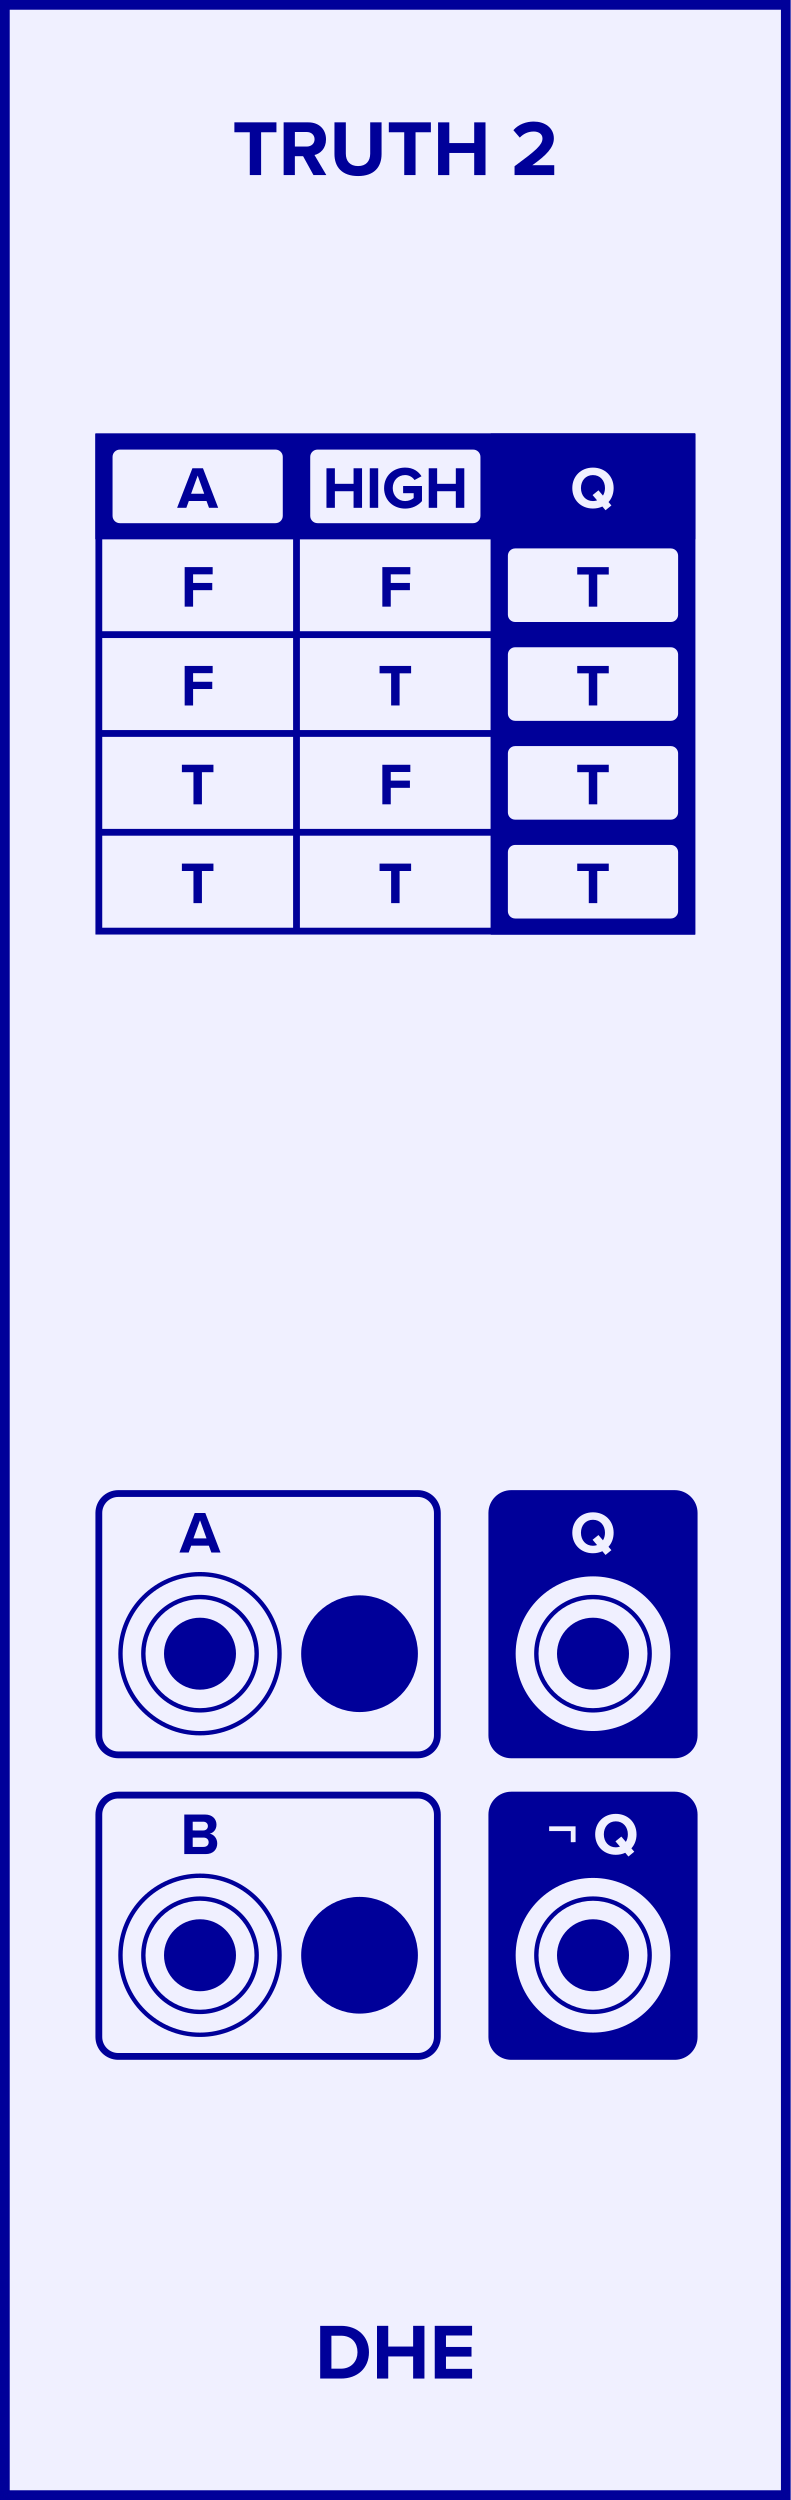
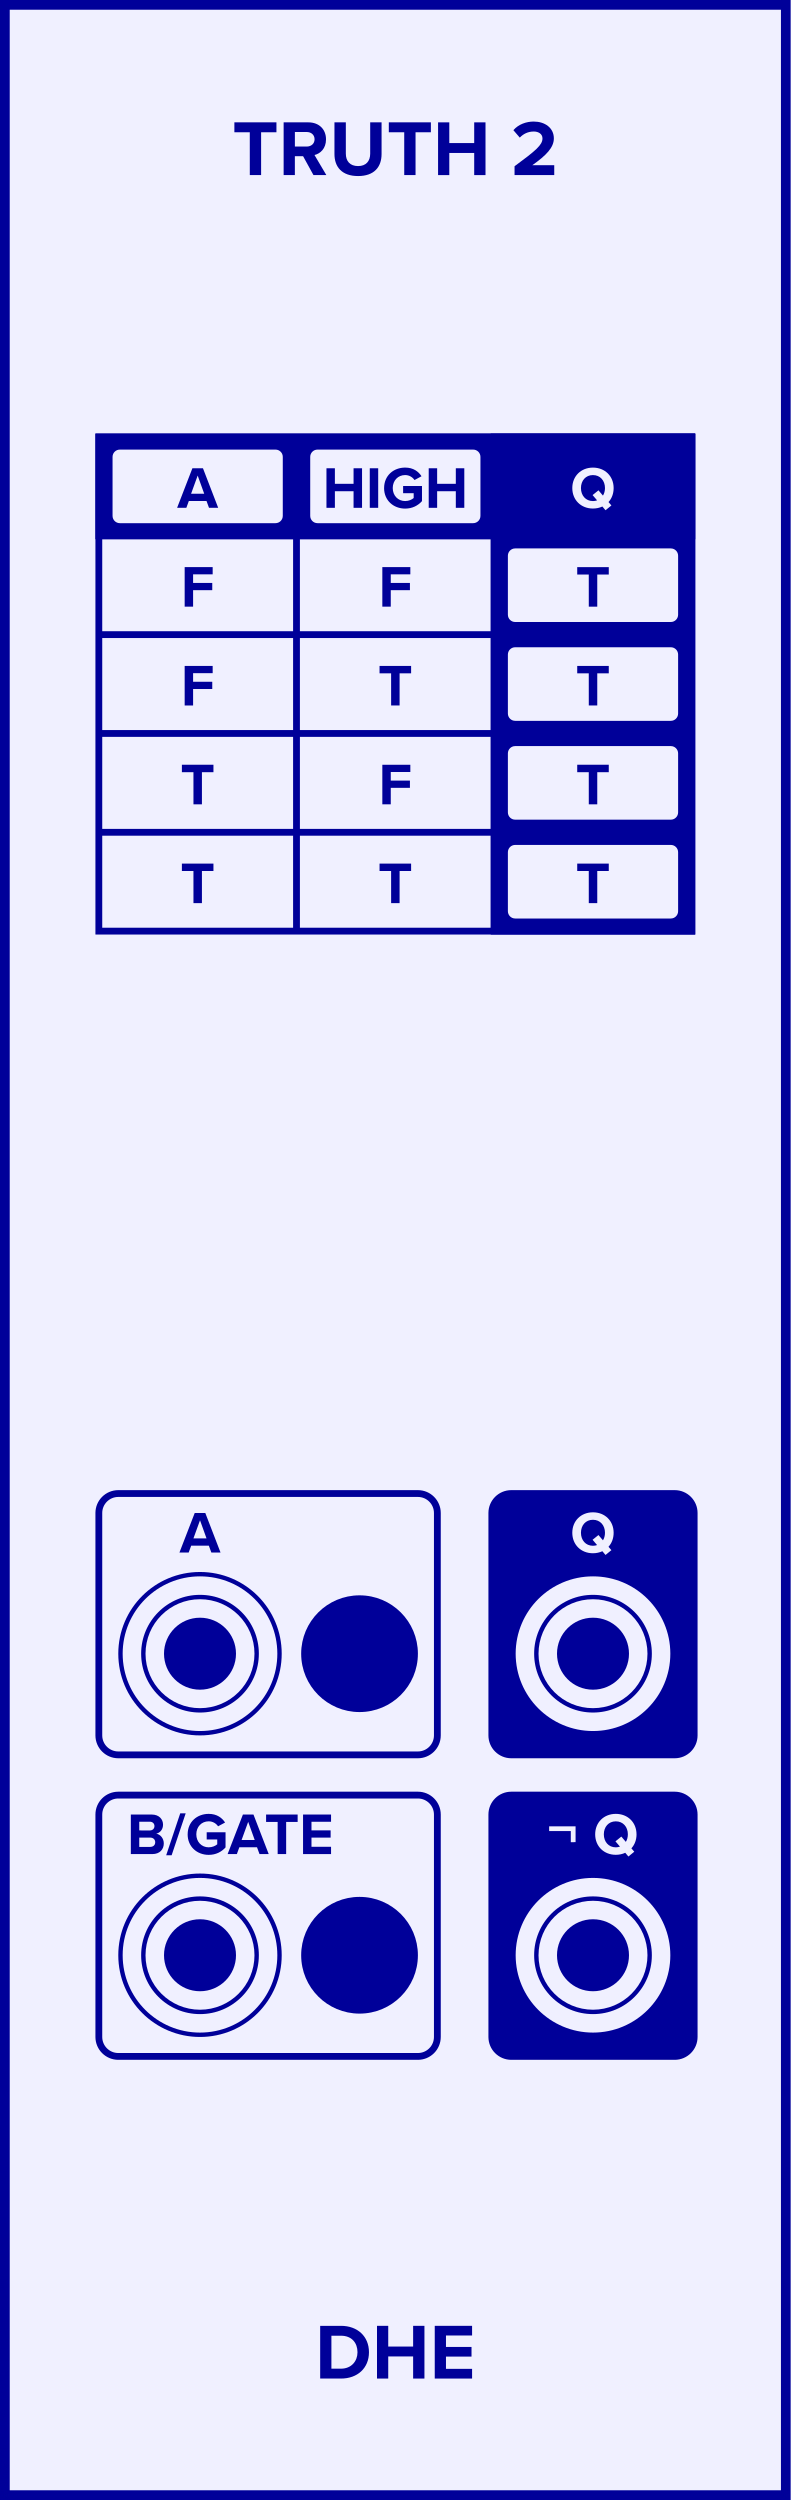
<svg xmlns="http://www.w3.org/2000/svg" version="1.1" width="40.640mm" height="128.500mm" viewBox="0 0 40.640 128.500" id="svg172">
  <defs id="defs176" />
  <g id="faceplate">
    <rect x="0.250" y="0.250" width="40.140" height="128.000" fill="#f0f0ff" stroke="#000099" stroke-width="0.500" rx="0.000" ry="0.000" id="rect2" />
    <g transform="translate(20.320,9.000)" id="g6">
      <g aria-label="TRUTH 2" id="text4" style="font-weight:bold;font-size:4.064px;font-family:'Proxima Nova';dominant-baseline:alphabetic;text-anchor:middle;fill:#000099">
        <path d="m -7.48,0 h 0.581 v -2.203 h 0.788 v -0.508 h -2.162 v 0.508 h 0.792 z" style="font-weight:bold;font-size:4.064px;font-family:'Proxima Nova';dominant-baseline:alphabetic;text-anchor:middle;fill:#000099" id="path180" />
        <path d="m -4.208,0 h 0.662 l -0.61,-1.032 c 0.293,-0.069 0.593,-0.325 0.593,-0.805 0,-0.504 -0.345,-0.874 -0.91,-0.874 h -1.268 V 0 h 0.577 v -0.971 h 0.423 z m 0.057,-1.841 c 0,0.228 -0.175,0.374 -0.406,0.374 h -0.606 v -0.748 h 0.606 c 0.232,0 0.406,0.146 0.406,0.374 z" style="font-weight:bold;font-size:4.064px;font-family:'Proxima Nova';dominant-baseline:alphabetic;text-anchor:middle;fill:#000099" id="path182" />
        <path d="m -3.129,-1.081 c 0,0.666 0.386,1.13 1.215,1.13 0.821,0 1.207,-0.459 1.207,-1.134 V -2.711 H -1.292 v 1.609 c 0,0.378 -0.207,0.638 -0.622,0.638 -0.423,0 -0.63,-0.26 -0.63,-0.638 v -1.609 h -0.585 z" style="font-weight:bold;font-size:4.064px;font-family:'Proxima Nova';dominant-baseline:alphabetic;text-anchor:middle;fill:#000099" id="path184" />
        <path d="M 0.458,0 H 1.039 v -2.203 h 0.788 v -0.508 h -2.162 v 0.508 h 0.792 z" style="font-weight:bold;font-size:4.064px;font-family:'Proxima Nova';dominant-baseline:alphabetic;text-anchor:middle;fill:#000099" id="path186" />
        <path d="m 4.054,0 h 0.581 v -2.711 h -0.581 v 1.065 h -1.28 v -1.065 H 2.197 V 0 h 0.577 v -1.138 h 1.28 z" style="font-weight:bold;font-size:4.064px;font-family:'Proxima Nova';dominant-baseline:alphabetic;text-anchor:middle;fill:#000099" id="path188" />
        <path d="M 6.128,0 H 8.168 V -0.508 H 7.039 C 7.766,-1.02 8.148,-1.422 8.148,-1.886 c 0,-0.541 -0.459,-0.866 -1.036,-0.866 -0.378,0 -0.78,0.138 -1.044,0.443 l 0.329,0.382 c 0.183,-0.191 0.419,-0.313 0.723,-0.313 0.228,0 0.443,0.118 0.443,0.354 0,0.333 -0.325,0.614 -1.435,1.431 z" style="font-weight:bold;font-size:4.064px;font-family:'Proxima Nova';dominant-baseline:alphabetic;text-anchor:middle;fill:#000099" id="path190" />
      </g>
    </g>
    <g transform="translate(20.320,119.500)" id="g10">
      <g aria-label="DHE" id="text8" style="font-weight:bold;font-size:4.064px;font-family:'Proxima Nova';dominant-baseline:hanging;text-anchor:middle;fill:#000099">
        <path d="m -3.863,2.758 h 1.069 c 0.849,0 1.439,-0.536 1.439,-1.353 0,-0.817 -0.589,-1.357 -1.439,-1.357 H -3.863 Z M -3.286,2.25 V 0.556 h 0.492 c 0.557,0 0.849,0.37 0.849,0.849 0,0.459 -0.313,0.845 -0.849,0.845 z" style="font-weight:bold;font-size:4.064px;font-family:'Proxima Nova';dominant-baseline:hanging;text-anchor:middle;fill:#000099" id="path193" />
        <path d="M 0.915,2.758 H 1.496 V 0.048 H 0.915 V 1.113 H -0.365 V 0.048 H -0.942 V 2.758 h 0.577 V 1.621 h 1.28 z" style="font-weight:bold;font-size:4.064px;font-family:'Proxima Nova';dominant-baseline:hanging;text-anchor:middle;fill:#000099" id="path195" />
        <path d="M 2.026,2.758 H 3.945 V 2.259 H 2.603 V 1.629 H 3.916 V 1.133 H 2.603 V 0.544 H 3.945 V 0.048 H 2.026 Z" style="font-weight:bold;font-size:4.064px;font-family:'Proxima Nova';dominant-baseline:hanging;text-anchor:middle;fill:#000099" id="path197" />
      </g>
    </g>
    <rect x="5.080" y="76.768" width="17.400" height="13.432" fill="#f0f0ff" stroke="#000099" stroke-width="0.350" rx="1.000" ry="1.000" id="rect12" />
    <g transform="translate(10.280,79.800)" id="g16">
      <g aria-label="A" id="text14" style="font-weight:bold;font-size:3.048px;font-family:'Proxima Nova';dominant-baseline:alphabetic;text-anchor:middle;fill:#000099">
        <path d="M 0.583,0 H 1.055 L 0.272,-2.033 H -0.271 L -1.057,0 h 0.475 l 0.128,-0.351 H 0.455 Z M 6.1912502e-4,-1.658 0.336,-0.725 h -0.674 z" style="font-weight:bold;font-size:3.048px;font-family:'Proxima Nova';dominant-baseline:alphabetic;text-anchor:middle;fill:#000099" id="path200" />
      </g>
    </g>
    <rect x="5.080" y="92.268" width="17.400" height="13.432" fill="#f0f0ff" stroke="#000099" stroke-width="0.350" rx="1.000" ry="1.000" id="rect18" />
    <g transform="translate(10.280,95.300)" id="g22">
-       <g aria-label="B" id="text20" style="font-weight:bold;font-size:3.048px;font-family:'Proxima Nova';dominant-baseline:alphabetic;text-anchor:middle;fill:#000099">
-         <path d="m -0.808,0 h 1.103 c 0.387,0 0.591,-0.244 0.591,-0.549 0,-0.256 -0.174,-0.466 -0.39,-0.5 0.192,-0.04 0.351,-0.21 0.351,-0.466 0,-0.271 -0.198,-0.518 -0.585,-0.518 h -1.07 z m 0.433,-1.216 v -0.448 h 0.543 c 0.146,0 0.238,0.098 0.238,0.223 0,0.131 -0.091,0.226 -0.238,0.226 z m 0,0.847 v -0.479 h 0.558 c 0.171,0 0.262,0.11 0.262,0.238 0,0.146 -0.098,0.241 -0.262,0.241 z" style="font-weight:bold;font-size:3.048px;font-family:'Proxima Nova';dominant-baseline:alphabetic;text-anchor:middle;fill:#000099" id="path203" />
+       <g aria-label="    B/GATE" id="text20" style="font-weight:bold;font-size:3.048px;font-family:'Proxima Nova';dominant-baseline:alphabetic;text-anchor:middle;fill:#000099">
+         <path d="m -3.555,0 h 1.103 c 0.387,0 0.591,-0.244 0.591,-0.549 0,-0.256 -0.174,-0.466 -0.39,-0.5 0.192,-0.04 0.351,-0.21 0.351,-0.466 0,-0.271 -0.198,-0.518 -0.585,-0.518 h -1.07 z m 0.433,-1.216 v -0.448 h 0.543 c 0.146,0 0.238,0.098 0.238,0.223 0,0.131 -0.091,0.226 -0.238,0.226 z m 0,0.847 v -0.479 h 0.558 c 0.171,0 0.262,0.11 0.262,0.238 0,0.146 -0.098,0.241 -0.262,0.241 z" style="font-weight:bold;font-size:3.048px;font-family:'Proxima Nova';dominant-baseline:alphabetic;text-anchor:middle;fill:#000099" id="path203" />
+         <path d="m -1.738,0.061 h 0.28 l 0.722,-2.155 H -1.016 Z" style="font-weight:bold;font-size:3.048px;font-family:'Proxima Nova';dominant-baseline:alphabetic;text-anchor:middle;fill:#000099" id="path205" />
+         <path d="m -0.635,-1.015 c 0,0.64 0.488,1.055 1.082,1.055 0.369,0 0.658,-0.152 0.866,-0.384 V -1.122 H 0.344 v 0.372 H 0.886 v 0.247 c -0.088,0.079 -0.253,0.155 -0.439,0.155 -0.369,0 -0.637,-0.283 -0.637,-0.668 0,-0.384 0.268,-0.668 0.637,-0.668 0.213,0 0.387,0.113 0.482,0.256 L 1.289,-1.622 c -0.155,-0.241 -0.421,-0.445 -0.841,-0.445 -0.594,0 -1.082,0.408 -1.082,1.052 z" style="font-weight:bold;font-size:3.048px;font-family:'Proxima Nova';dominant-baseline:alphabetic;text-anchor:middle;fill:#000099" id="path207" />
+         <path d="M 3.059,0 H 3.532 L 2.748,-2.033 H 2.206 L 1.419,0 h 0.475 l 0.128,-0.351 h 0.908 z m -0.582,-1.658 0.335,0.933 h -0.674 z" style="font-weight:bold;font-size:3.048px;font-family:'Proxima Nova';dominant-baseline:alphabetic;text-anchor:middle;fill:#000099" id="path209" />
+         <path d="m 3.992,0 h 0.436 v -1.652 h 0.591 v -0.381 h -1.622 v 0.381 h 0.594 z" style="font-weight:bold;font-size:3.048px;font-family:'Proxima Nova';dominant-baseline:alphabetic;text-anchor:middle;fill:#000099" id="path211" />
+         <path d="M 5.297,0 H 6.736 V -0.375 H 5.73 V -0.847 H 6.714 V -1.219 H 5.73 v -0.442 h 1.006 v -0.372 H 5.297 Z" style="font-weight:bold;font-size:3.048px;font-family:'Proxima Nova';dominant-baseline:alphabetic;text-anchor:middle;fill:#000099" id="path213" />
      </g>
    </g>
    <rect x="5.080" y="22.460" width="30.480" height="25.400" fill="#f0f0ff" stroke="#000099" stroke-width="0.350" rx="0" ry="0" id="rect24" />
    <rect x="5.080" y="22.460" width="30.480" height="5.080" fill="#000099" stroke="#000099" stroke-width="0.350" rx="0" ry="0" id="rect26" />
    <rect x="25.400" y="22.460" width="10.160" height="25.400" fill="#000099" stroke="#000099" stroke-width="0.350" rx="0" ry="0" id="rect28" />
    <line x1="15.240" y1="22.460" x2="15.240" y2="47.860" stroke="#000099" stroke-width="0.350" id="line30" />
    <line x1="25.400" y1="22.460" x2="25.400" y2="47.860" stroke="#000099" stroke-width="0.350" id="line32" />
    <line x1="5.080" y1="27.540" x2="35.560" y2="27.540" stroke="#000099" stroke-width="0.350" id="line34" />
    <line x1="5.080" y1="32.620" x2="35.560" y2="32.620" stroke="#000099" stroke-width="0.350" id="line36" />
    <line x1="5.080" y1="37.700" x2="35.560" y2="37.700" stroke="#000099" stroke-width="0.350" id="line38" />
    <line x1="5.080" y1="42.780" x2="35.560" y2="42.780" stroke="#000099" stroke-width="0.350" id="line40" />
    <g transform="translate(30.480,25)" id="g44">
      <g aria-label="Q" id="text42" style="font-weight:bold;font-size:3.048px;font-family:'Proxima Nova';dominant-baseline:middle;text-anchor:middle;fill:#f0f0ff">
-         <path d="m 1.061,0.087 c 0,-0.613 -0.448,-1.052 -1.064,-1.052 -0.613,0 -1.061,0.439 -1.061,1.052 0,0.613 0.448,1.052 1.061,1.052 0.177,0 0.341,-0.037 0.485,-0.104 l 0.162,0.192 0.302,-0.247 -0.149,-0.174 C 0.964,0.624 1.061,0.374 1.061,0.087 Z m -1.064,0.668 c -0.375,0 -0.616,-0.29 -0.616,-0.668 0,-0.381 0.241,-0.668 0.616,-0.668 0.375,0 0.619,0.287 0.619,0.668 0,0.146 -0.037,0.28 -0.104,0.387 L 0.281,0.203 -0.021,0.447 0.211,0.718 c -0.064,0.024 -0.137,0.037 -0.213,0.037 z" style="font-weight:bold;font-size:3.048px;font-family:'Proxima Nova';dominant-baseline:middle;text-anchor:middle;fill:#f0f0ff" id="path206" />
+         <path d="m 1.061,0.087 c 0,-0.613 -0.448,-1.052 -1.064,-1.052 -0.613,0 -1.061,0.439 -1.061,1.052 0,0.613 0.448,1.052 1.061,1.052 0.177,0 0.341,-0.037 0.485,-0.104 l 0.162,0.192 0.302,-0.247 -0.149,-0.174 C 0.964,0.624 1.061,0.374 1.061,0.087 Z m -1.064,0.668 c -0.375,0 -0.616,-0.29 -0.616,-0.668 0,-0.381 0.241,-0.668 0.616,-0.668 0.375,0 0.619,0.287 0.619,0.668 0,0.146 -0.037,0.28 -0.104,0.387 L 0.281,0.203 -0.021,0.447 0.211,0.718 c -0.064,0.024 -0.137,0.037 -0.213,0.037 z" style="font-weight:bold;font-size:3.048px;font-family:'Proxima Nova';dominant-baseline:middle;text-anchor:middle;fill:#f0f0ff" id="path216" />
      </g>
    </g>
    <g transform="translate(10.160,30.080)" id="g48">
      <g aria-label="F" id="text46" style="font-weight:bold;font-size:3.048px;font-family:'Proxima Nova';dominant-baseline:middle;text-anchor:middle;fill:#000099">
-         <path d="m -0.668,1.102 h 0.433 V 0.255 h 0.985 v -0.372 h -0.985 v -0.442 h 1.006 v -0.372 h -1.439 z" style="font-weight:bold;font-size:3.048px;font-family:'Proxima Nova';dominant-baseline:middle;text-anchor:middle;fill:#000099" id="path209" />
+         <path d="m -0.668,1.102 h 0.433 V 0.255 h 0.985 v -0.372 h -0.985 v -0.442 h 1.006 v -0.372 h -1.439 z" style="font-weight:bold;font-size:3.048px;font-family:'Proxima Nova';dominant-baseline:middle;text-anchor:middle;fill:#000099" id="path219" />
      </g>
    </g>
    <g transform="translate(20.320,30.080)" id="g52">
      <g aria-label="F" id="text50" style="font-weight:bold;font-size:3.048px;font-family:'Proxima Nova';dominant-baseline:middle;text-anchor:middle;fill:#000099">
-         <path d="m -0.668,1.102 h 0.433 V 0.255 h 0.985 v -0.372 h -0.985 v -0.442 h 1.006 v -0.372 h -1.439 z" style="font-weight:bold;font-size:3.048px;font-family:'Proxima Nova';dominant-baseline:middle;text-anchor:middle;fill:#000099" id="path212" />
+         <path d="m -0.668,1.102 h 0.433 V 0.255 h 0.985 v -0.372 h -0.985 v -0.442 h 1.006 v -0.372 h -1.439 z" style="font-weight:bold;font-size:3.048px;font-family:'Proxima Nova';dominant-baseline:middle;text-anchor:middle;fill:#000099" id="path222" />
      </g>
    </g>
    <g transform="translate(10.160,35.160)" id="g56">
      <g aria-label="F" id="text54" style="font-weight:bold;font-size:3.048px;font-family:'Proxima Nova';dominant-baseline:middle;text-anchor:middle;fill:#000099">
-         <path d="m -0.668,1.102 h 0.433 V 0.255 h 0.985 v -0.372 h -0.985 v -0.442 h 1.006 v -0.372 h -1.439 z" style="font-weight:bold;font-size:3.048px;font-family:'Proxima Nova';dominant-baseline:middle;text-anchor:middle;fill:#000099" id="path215" />
+         <path d="m -0.668,1.102 h 0.433 V 0.255 h 0.985 v -0.372 h -0.985 v -0.442 h 1.006 v -0.372 h -1.439 z" style="font-weight:bold;font-size:3.048px;font-family:'Proxima Nova';dominant-baseline:middle;text-anchor:middle;fill:#000099" id="path225" />
      </g>
    </g>
    <g transform="translate(20.320,35.160)" id="g60">
      <g aria-label="T" id="text58" style="font-weight:bold;font-size:3.048px;font-family:'Proxima Nova';dominant-baseline:middle;text-anchor:middle;fill:#000099">
-         <path d="M -0.216,1.102 H 0.219 V -0.55 H 0.811 v -0.381 h -1.622 v 0.381 h 0.594 z" style="font-weight:bold;font-size:3.048px;font-family:'Proxima Nova';dominant-baseline:middle;text-anchor:middle;fill:#000099" id="path218" />
+         <path d="M -0.216,1.102 H 0.219 V -0.55 H 0.811 v -0.381 h -1.622 v 0.381 h 0.594 z" style="font-weight:bold;font-size:3.048px;font-family:'Proxima Nova';dominant-baseline:middle;text-anchor:middle;fill:#000099" id="path228" />
      </g>
    </g>
    <g transform="translate(10.160,40.240)" id="g64">
      <g aria-label="T" id="text62" style="font-weight:bold;font-size:3.048px;font-family:'Proxima Nova';dominant-baseline:middle;text-anchor:middle;fill:#000099">
-         <path d="M -0.216,1.102 H 0.219 V -0.55 H 0.811 v -0.381 h -1.622 v 0.381 h 0.594 z" style="font-weight:bold;font-size:3.048px;font-family:'Proxima Nova';dominant-baseline:middle;text-anchor:middle;fill:#000099" id="path221" />
+         <path d="M -0.216,1.102 H 0.219 V -0.55 H 0.811 v -0.381 h -1.622 v 0.381 h 0.594 z" style="font-weight:bold;font-size:3.048px;font-family:'Proxima Nova';dominant-baseline:middle;text-anchor:middle;fill:#000099" id="path231" />
      </g>
    </g>
    <g transform="translate(20.320,40.240)" id="g68">
      <g aria-label="F" id="text66" style="font-weight:bold;font-size:3.048px;font-family:'Proxima Nova';dominant-baseline:middle;text-anchor:middle;fill:#000099">
-         <path d="m -0.668,1.102 h 0.433 V 0.255 h 0.985 v -0.372 h -0.985 v -0.442 h 1.006 v -0.372 h -1.439 z" style="font-weight:bold;font-size:3.048px;font-family:'Proxima Nova';dominant-baseline:middle;text-anchor:middle;fill:#000099" id="path224" />
+         <path d="m -0.668,1.102 h 0.433 V 0.255 h 0.985 v -0.372 h -0.985 v -0.442 h 1.006 v -0.372 h -1.439 z" style="font-weight:bold;font-size:3.048px;font-family:'Proxima Nova';dominant-baseline:middle;text-anchor:middle;fill:#000099" id="path234" />
      </g>
    </g>
    <g transform="translate(10.160,45.320)" id="g72">
      <g aria-label="T" id="text70" style="font-weight:bold;font-size:3.048px;font-family:'Proxima Nova';dominant-baseline:middle;text-anchor:middle;fill:#000099">
-         <path d="M -0.216,1.102 H 0.219 V -0.55 H 0.811 v -0.381 h -1.622 v 0.381 h 0.594 z" style="font-weight:bold;font-size:3.048px;font-family:'Proxima Nova';dominant-baseline:middle;text-anchor:middle;fill:#000099" id="path227" />
+         <path d="M -0.216,1.102 H 0.219 V -0.55 H 0.811 v -0.381 h -1.622 v 0.381 h 0.594 z" style="font-weight:bold;font-size:3.048px;font-family:'Proxima Nova';dominant-baseline:middle;text-anchor:middle;fill:#000099" id="path237" />
      </g>
    </g>
    <g transform="translate(20.320,45.320)" id="g76">
      <g aria-label="T" id="text74" style="font-weight:bold;font-size:3.048px;font-family:'Proxima Nova';dominant-baseline:middle;text-anchor:middle;fill:#000099">
-         <path d="M -0.216,1.102 H 0.219 V -0.55 H 0.811 v -0.381 h -1.622 v 0.381 h 0.594 z" style="font-weight:bold;font-size:3.048px;font-family:'Proxima Nova';dominant-baseline:middle;text-anchor:middle;fill:#000099" id="path230" />
+         <path d="M -0.216,1.102 H 0.219 V -0.55 H 0.811 v -0.381 h -1.622 v 0.381 h 0.594 z" style="font-weight:bold;font-size:3.048px;font-family:'Proxima Nova';dominant-baseline:middle;text-anchor:middle;fill:#000099" id="path240" />
      </g>
    </g>
    <rect x="25.280" y="76.768" width="10.400" height="13.432" fill="#000099" stroke="#000099" stroke-width="0.350" rx="1.000" ry="1.000" id="rect78" />
    <g transform="translate(30.480,79.800)" id="g82">
      <g aria-label="Q" id="text80" style="font-weight:bold;font-size:3.048px;font-family:'Proxima Nova';dominant-baseline:alphabetic;text-anchor:middle;fill:#f0f0ff">
-         <path d="m 1.061,-1.015 c 0,-0.613 -0.448,-1.052 -1.064,-1.052 -0.613,0 -1.061,0.439 -1.061,1.052 0,0.613 0.448,1.052 1.061,1.052 0.177,0 0.341,-0.037 0.485,-0.104 l 0.162,0.192 0.302,-0.247 -0.149,-0.174 C 0.964,-0.479 1.061,-0.728 1.061,-1.015 Z m -1.064,0.668 c -0.375,0 -0.616,-0.29 -0.616,-0.668 0,-0.381 0.241,-0.668 0.616,-0.668 0.375,0 0.619,0.287 0.619,0.668 0,0.146 -0.037,0.28 -0.104,0.387 l -0.232,-0.271 -0.302,0.244 0.232,0.271 c -0.064,0.024 -0.137,0.037 -0.213,0.037 z" style="font-weight:bold;font-size:3.048px;font-family:'Proxima Nova';dominant-baseline:alphabetic;text-anchor:middle;fill:#f0f0ff" id="path233" />
+         <path d="m 1.061,-1.015 c 0,-0.613 -0.448,-1.052 -1.064,-1.052 -0.613,0 -1.061,0.439 -1.061,1.052 0,0.613 0.448,1.052 1.061,1.052 0.177,0 0.341,-0.037 0.485,-0.104 l 0.162,0.192 0.302,-0.247 -0.149,-0.174 C 0.964,-0.479 1.061,-0.728 1.061,-1.015 Z m -1.064,0.668 c -0.375,0 -0.616,-0.29 -0.616,-0.668 0,-0.381 0.241,-0.668 0.616,-0.668 0.375,0 0.619,0.287 0.619,0.668 0,0.146 -0.037,0.28 -0.104,0.387 l -0.232,-0.271 -0.302,0.244 0.232,0.271 c -0.064,0.024 -0.137,0.037 -0.213,0.037 z" style="font-weight:bold;font-size:3.048px;font-family:'Proxima Nova';dominant-baseline:alphabetic;text-anchor:middle;fill:#f0f0ff" id="path243" />
      </g>
    </g>
    <rect x="25.280" y="92.268" width="10.400" height="13.432" fill="#000099" stroke="#000099" stroke-width="0.350" rx="1.000" ry="1.000" id="rect84" />
    <g transform="translate(30.480,95.300)" id="g88">
      <g aria-label="¬ Q" id="text86" style="font-weight:bold;font-size:3.048px;font-family:'Proxima Nova';dominant-baseline:alphabetic;text-anchor:middle;fill:#f0f0ff">
-         <path d="M -0.895,-0.613 V -1.426 H -2.254 v 0.244 h 1.113 v 0.57 z" style="font-weight:bold;font-size:3.048px;font-family:'Proxima Nova';dominant-baseline:alphabetic;text-anchor:middle;fill:#f0f0ff" id="path236" />
-         <path d="m 2.237,-1.015 c 0,-0.613 -0.448,-1.052 -1.064,-1.052 -0.613,0 -1.061,0.439 -1.061,1.052 0,0.613 0.448,1.052 1.061,1.052 0.177,0 0.341,-0.037 0.485,-0.104 l 0.162,0.192 0.302,-0.247 -0.149,-0.174 c 0.168,-0.183 0.265,-0.433 0.265,-0.719 z m -1.064,0.668 c -0.375,0 -0.616,-0.29 -0.616,-0.668 0,-0.381 0.241,-0.668 0.616,-0.668 0.375,0 0.619,0.287 0.619,0.668 0,0.146 -0.037,0.28 -0.104,0.387 l -0.232,-0.271 -0.302,0.244 0.232,0.271 c -0.064,0.024 -0.137,0.037 -0.213,0.037 z" style="font-weight:bold;font-size:3.048px;font-family:'Proxima Nova';dominant-baseline:alphabetic;text-anchor:middle;fill:#f0f0ff" id="path238" />
+         <path d="M -0.895,-0.613 V -1.426 H -2.254 v 0.244 h 1.113 v 0.57 z" style="font-weight:bold;font-size:3.048px;font-family:'Proxima Nova';dominant-baseline:alphabetic;text-anchor:middle;fill:#f0f0ff" id="path246" />
+         <path d="m 2.237,-1.015 c 0,-0.613 -0.448,-1.052 -1.064,-1.052 -0.613,0 -1.061,0.439 -1.061,1.052 0,0.613 0.448,1.052 1.061,1.052 0.177,0 0.341,-0.037 0.485,-0.104 l 0.162,0.192 0.302,-0.247 -0.149,-0.174 c 0.168,-0.183 0.265,-0.433 0.265,-0.719 z m -1.064,0.668 c -0.375,0 -0.616,-0.29 -0.616,-0.668 0,-0.381 0.241,-0.668 0.616,-0.668 0.375,0 0.619,0.287 0.619,0.668 0,0.146 -0.037,0.28 -0.104,0.387 l -0.232,-0.271 -0.302,0.244 0.232,0.271 c -0.064,0.024 -0.137,0.037 -0.213,0.037 z" style="font-weight:bold;font-size:3.048px;font-family:'Proxima Nova';dominant-baseline:alphabetic;text-anchor:middle;fill:#f0f0ff" id="path248" />
      </g>
    </g>
  </g>
  <g id="overlay">
    <g transform="translate(10.280,85.000)" id="g97">
      <circle cx="0" cy="0" r="4.200" fill="#000099" stroke="none" stroke-width="0" id="circle91" />
      <circle cx="0" cy="0" r="3.500" fill="none" stroke="#f0f0ff" stroke-width="0.950" id="circle93" />
      <circle cx="0" cy="0" r="2.325" fill="none" stroke="#f0f0ff" stroke-width="0.950" id="circle95" />
    </g>
    <g transform="translate(18.480,85.000)" id="g103">
      <circle cx="0" cy="0" r="3.000" fill="#000099" stroke="none" stroke-width="0" id="circle99" />
      <circle cx="0" cy="0" r="2.000" fill="#000099" stroke="none" stroke-width="0" id="circle101" />
    </g>
    <g transform="translate(10.280,100.500)" id="g111">
      <circle cx="0" cy="0" r="4.200" fill="#000099" stroke="none" stroke-width="0" id="circle105" />
      <circle cx="0" cy="0" r="3.500" fill="none" stroke="#f0f0ff" stroke-width="0.950" id="circle107" />
      <circle cx="0" cy="0" r="2.325" fill="none" stroke="#f0f0ff" stroke-width="0.950" id="circle109" />
    </g>
    <g transform="translate(18.480,100.500)" id="g117">
      <circle cx="0" cy="0" r="3.000" fill="#000099" stroke="none" stroke-width="0" id="circle113" />
      <circle cx="0" cy="0" r="2.000" fill="#000099" stroke="none" stroke-width="0" id="circle115" />
    </g>
    <g transform="translate(10.160,25)" id="g123">
      <rect x="-4.500" y="-2.016" width="9.000" height="4.032" fill="#f0f0ff" stroke="#000099" stroke-width="0.250" rx="0.500" ry="0.500" id="rect119" />
      <g aria-label="A" id="text121" style="font-weight:bold;font-size:3.048px;font-family:'Proxima Nova';dominant-baseline:middle;text-anchor:middle;fill:#000099">
-         <path d="M 0.583,1.102 H 1.055 L 0.272,-0.931 H -0.271 L -1.057,1.102 h 0.475 l 0.128,-0.351 H 0.455 Z M 6.1912502e-4,-0.556 0.336,0.377 h -0.674 z" style="font-weight:bold;font-size:3.048px;font-family:'Proxima Nova';dominant-baseline:middle;text-anchor:middle;fill:#000099" id="path241" />
+         <path d="M 0.583,1.102 H 1.055 L 0.272,-0.931 H -0.271 L -1.057,1.102 h 0.475 l 0.128,-0.351 H 0.455 Z M 6.1912502e-4,-0.556 0.336,0.377 h -0.674 z" style="font-weight:bold;font-size:3.048px;font-family:'Proxima Nova';dominant-baseline:middle;text-anchor:middle;fill:#000099" id="path251" />
      </g>
    </g>
    <g transform="translate(20.320,25)" id="g129">
      <rect x="-4.500" y="-2.016" width="9.000" height="4.032" fill="#f0f0ff" stroke="#000099" stroke-width="0.250" rx="0.500" ry="0.500" id="rect125" />
      <g aria-label="HIGH" id="text127" style="font-weight:bold;font-size:3.048px;font-family:'Proxima Nova';dominant-baseline:middle;text-anchor:middle;fill:#000099">
-         <path d="m -2.147,1.102 h 0.436 v -2.033 h -0.436 v 0.799 h -0.96 v -0.799 h -0.433 V 1.102 h 0.433 v -0.853 h 0.96 z" style="font-weight:bold;font-size:3.048px;font-family:'Proxima Nova';dominant-baseline:middle;text-anchor:middle;fill:#000099" id="path244" />
-         <path d="m -1.314,1.102 h 0.433 V -0.931 H -1.314 Z" style="font-weight:bold;font-size:3.048px;font-family:'Proxima Nova';dominant-baseline:middle;text-anchor:middle;fill:#000099" id="path246" />
-         <path d="m -0.578,0.087 c 0,0.64 0.488,1.055 1.082,1.055 0.369,0 0.658,-0.152 0.866,-0.384 V -0.02 H 0.4 V 0.352 h 0.543 v 0.247 c -0.088,0.079 -0.253,0.155 -0.439,0.155 -0.369,0 -0.637,-0.283 -0.637,-0.668 0,-0.384 0.268,-0.668 0.637,-0.668 0.213,0 0.387,0.113 0.482,0.256 l 0.36,-0.195 c -0.155,-0.241 -0.421,-0.445 -0.841,-0.445 -0.594,0 -1.082,0.408 -1.082,1.052 z" style="font-weight:bold;font-size:3.048px;font-family:'Proxima Nova';dominant-baseline:middle;text-anchor:middle;fill:#000099" id="path248" />
-         <path d="m 3.109,1.102 h 0.436 v -2.033 h -0.436 v 0.799 h -0.96 V -0.931 H 1.716 V 1.102 h 0.433 v -0.853 h 0.96 z" style="font-weight:bold;font-size:3.048px;font-family:'Proxima Nova';dominant-baseline:middle;text-anchor:middle;fill:#000099" id="path250" />
+         <path d="m -2.147,1.102 h 0.436 v -2.033 h -0.436 v 0.799 h -0.96 v -0.799 h -0.433 V 1.102 h 0.433 v -0.853 h 0.96 z" style="font-weight:bold;font-size:3.048px;font-family:'Proxima Nova';dominant-baseline:middle;text-anchor:middle;fill:#000099" id="path254" />
+         <path d="m -1.314,1.102 h 0.433 V -0.931 H -1.314 Z" style="font-weight:bold;font-size:3.048px;font-family:'Proxima Nova';dominant-baseline:middle;text-anchor:middle;fill:#000099" id="path256" />
+         <path d="m -0.578,0.087 c 0,0.64 0.488,1.055 1.082,1.055 0.369,0 0.658,-0.152 0.866,-0.384 V -0.02 H 0.4 V 0.352 h 0.543 v 0.247 c -0.088,0.079 -0.253,0.155 -0.439,0.155 -0.369,0 -0.637,-0.283 -0.637,-0.668 0,-0.384 0.268,-0.668 0.637,-0.668 0.213,0 0.387,0.113 0.482,0.256 l 0.36,-0.195 c -0.155,-0.241 -0.421,-0.445 -0.841,-0.445 -0.594,0 -1.082,0.408 -1.082,1.052 z" style="font-weight:bold;font-size:3.048px;font-family:'Proxima Nova';dominant-baseline:middle;text-anchor:middle;fill:#000099" id="path258" />
+         <path d="m 3.109,1.102 h 0.436 v -2.033 h -0.436 v 0.799 h -0.96 V -0.931 H 1.716 V 1.102 h 0.433 v -0.853 h 0.96 z" style="font-weight:bold;font-size:3.048px;font-family:'Proxima Nova';dominant-baseline:middle;text-anchor:middle;fill:#000099" id="path260" />
      </g>
    </g>
    <g transform="translate(30.480,30.080)" id="g135">
      <rect x="-4.500" y="-2.016" width="9.000" height="4.032" fill="#f0f0ff" stroke="#000099" stroke-width="0.250" rx="0.500" ry="0.500" id="rect131" />
      <g aria-label="T" id="text133" style="font-weight:bold;font-size:3.048px;font-family:'Proxima Nova';dominant-baseline:middle;text-anchor:middle;fill:#000099">
-         <path d="M -0.216,1.102 H 0.219 V -0.55 H 0.811 v -0.381 h -1.622 v 0.381 h 0.594 z" style="font-weight:bold;font-size:3.048px;font-family:'Proxima Nova';dominant-baseline:middle;text-anchor:middle;fill:#000099" id="path253" />
+         <path d="M -0.216,1.102 H 0.219 V -0.55 H 0.811 v -0.381 h -1.622 v 0.381 h 0.594 z" style="font-weight:bold;font-size:3.048px;font-family:'Proxima Nova';dominant-baseline:middle;text-anchor:middle;fill:#000099" id="path263" />
      </g>
    </g>
    <g transform="translate(30.480,35.160)" id="g141">
      <rect x="-4.500" y="-2.016" width="9.000" height="4.032" fill="#f0f0ff" stroke="#000099" stroke-width="0.250" rx="0.500" ry="0.500" id="rect137" />
      <g aria-label="T" id="text139" style="font-weight:bold;font-size:3.048px;font-family:'Proxima Nova';dominant-baseline:middle;text-anchor:middle;fill:#000099">
-         <path d="M -0.216,1.102 H 0.219 V -0.55 H 0.811 v -0.381 h -1.622 v 0.381 h 0.594 z" style="font-weight:bold;font-size:3.048px;font-family:'Proxima Nova';dominant-baseline:middle;text-anchor:middle;fill:#000099" id="path256" />
+         <path d="M -0.216,1.102 H 0.219 V -0.55 H 0.811 v -0.381 h -1.622 v 0.381 h 0.594 z" style="font-weight:bold;font-size:3.048px;font-family:'Proxima Nova';dominant-baseline:middle;text-anchor:middle;fill:#000099" id="path266" />
      </g>
    </g>
    <g transform="translate(30.480,40.240)" id="g147">
      <rect x="-4.500" y="-2.016" width="9.000" height="4.032" fill="#f0f0ff" stroke="#000099" stroke-width="0.250" rx="0.500" ry="0.500" id="rect143" />
      <g aria-label="T" id="text145" style="font-weight:bold;font-size:3.048px;font-family:'Proxima Nova';dominant-baseline:middle;text-anchor:middle;fill:#000099">
-         <path d="M -0.216,1.102 H 0.219 V -0.55 H 0.811 v -0.381 h -1.622 v 0.381 h 0.594 z" style="font-weight:bold;font-size:3.048px;font-family:'Proxima Nova';dominant-baseline:middle;text-anchor:middle;fill:#000099" id="path259" />
+         <path d="M -0.216,1.102 H 0.219 V -0.55 H 0.811 v -0.381 h -1.622 v 0.381 h 0.594 z" style="font-weight:bold;font-size:3.048px;font-family:'Proxima Nova';dominant-baseline:middle;text-anchor:middle;fill:#000099" id="path269" />
      </g>
    </g>
    <g transform="translate(30.480,45.320)" id="g153">
      <rect x="-4.500" y="-2.016" width="9.000" height="4.032" fill="#f0f0ff" stroke="#000099" stroke-width="0.250" rx="0.500" ry="0.500" id="rect149" />
      <g aria-label="T" id="text151" style="font-weight:bold;font-size:3.048px;font-family:'Proxima Nova';dominant-baseline:middle;text-anchor:middle;fill:#000099">
-         <path d="M -0.216,1.102 H 0.219 V -0.55 H 0.811 v -0.381 h -1.622 v 0.381 h 0.594 z" style="font-weight:bold;font-size:3.048px;font-family:'Proxima Nova';dominant-baseline:middle;text-anchor:middle;fill:#000099" id="path262" />
+         <path d="M -0.216,1.102 H 0.219 V -0.55 H 0.811 v -0.381 h -1.622 v 0.381 h 0.594 z" style="font-weight:bold;font-size:3.048px;font-family:'Proxima Nova';dominant-baseline:middle;text-anchor:middle;fill:#000099" id="path272" />
      </g>
    </g>
    <g transform="translate(30.480,85)" id="g161">
      <circle cx="0" cy="0" r="4.200" fill="#000099" stroke="none" stroke-width="0" id="circle155" />
      <circle cx="0" cy="0" r="3.500" fill="none" stroke="#f0f0ff" stroke-width="0.950" id="circle157" />
      <circle cx="0" cy="0" r="2.325" fill="none" stroke="#f0f0ff" stroke-width="0.950" id="circle159" />
    </g>
    <g transform="translate(30.480,100.500)" id="g169">
      <circle cx="0" cy="0" r="4.200" fill="#000099" stroke="none" stroke-width="0" id="circle163" />
      <circle cx="0" cy="0" r="3.500" fill="none" stroke="#f0f0ff" stroke-width="0.950" id="circle165" />
      <circle cx="0" cy="0" r="2.325" fill="none" stroke="#f0f0ff" stroke-width="0.950" id="circle167" />
    </g>
  </g>
</svg>
